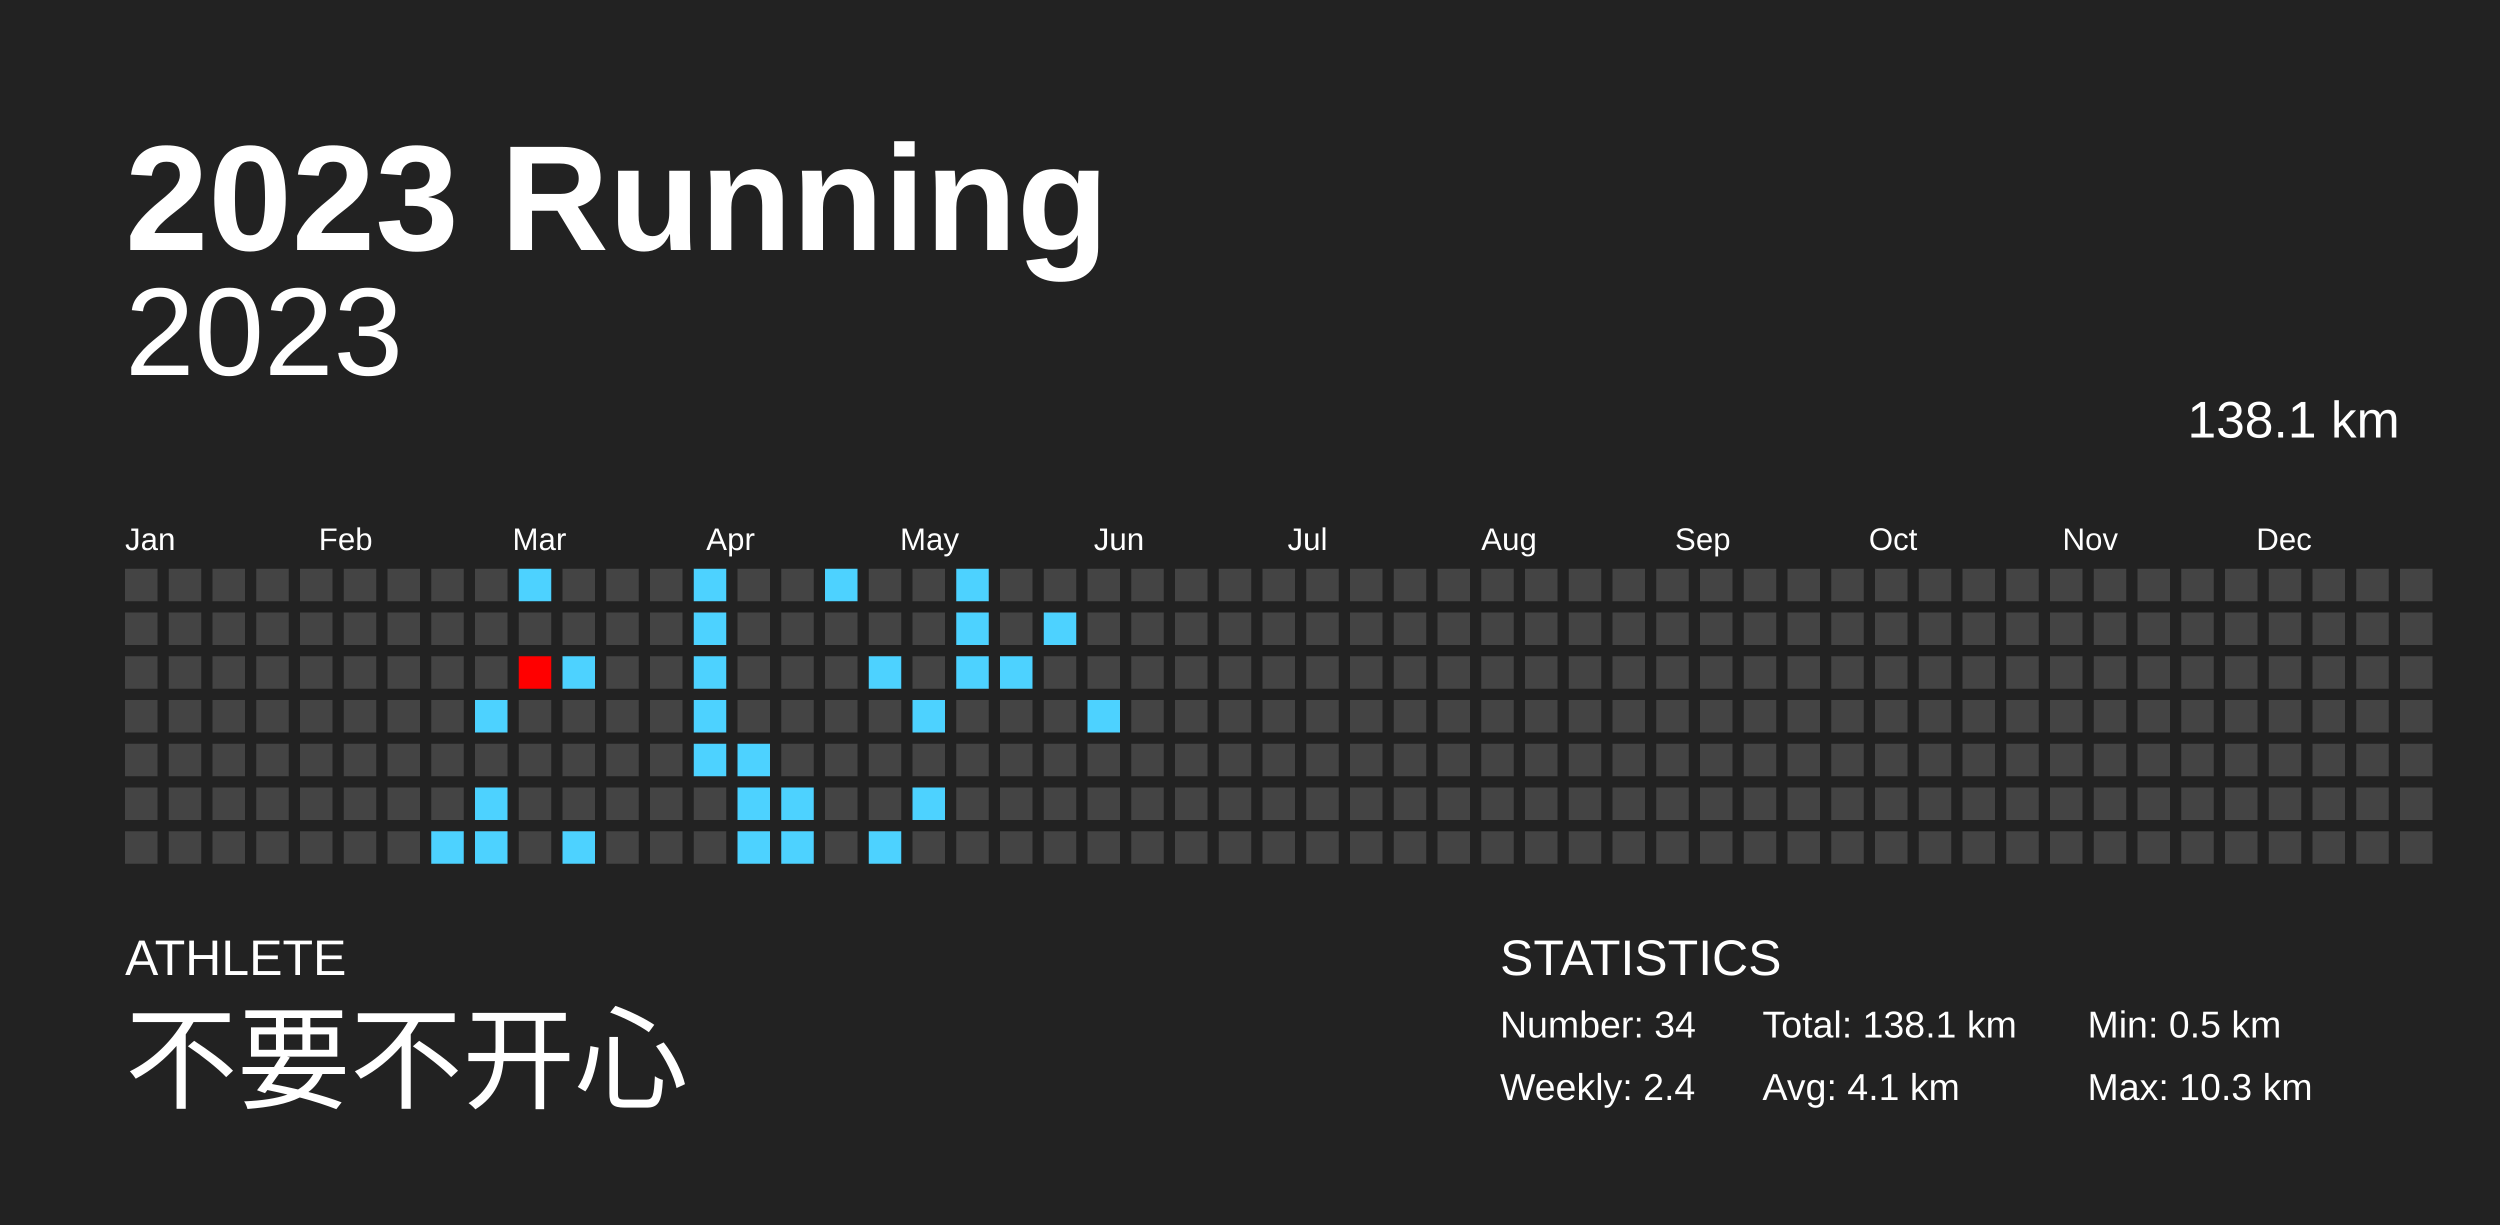
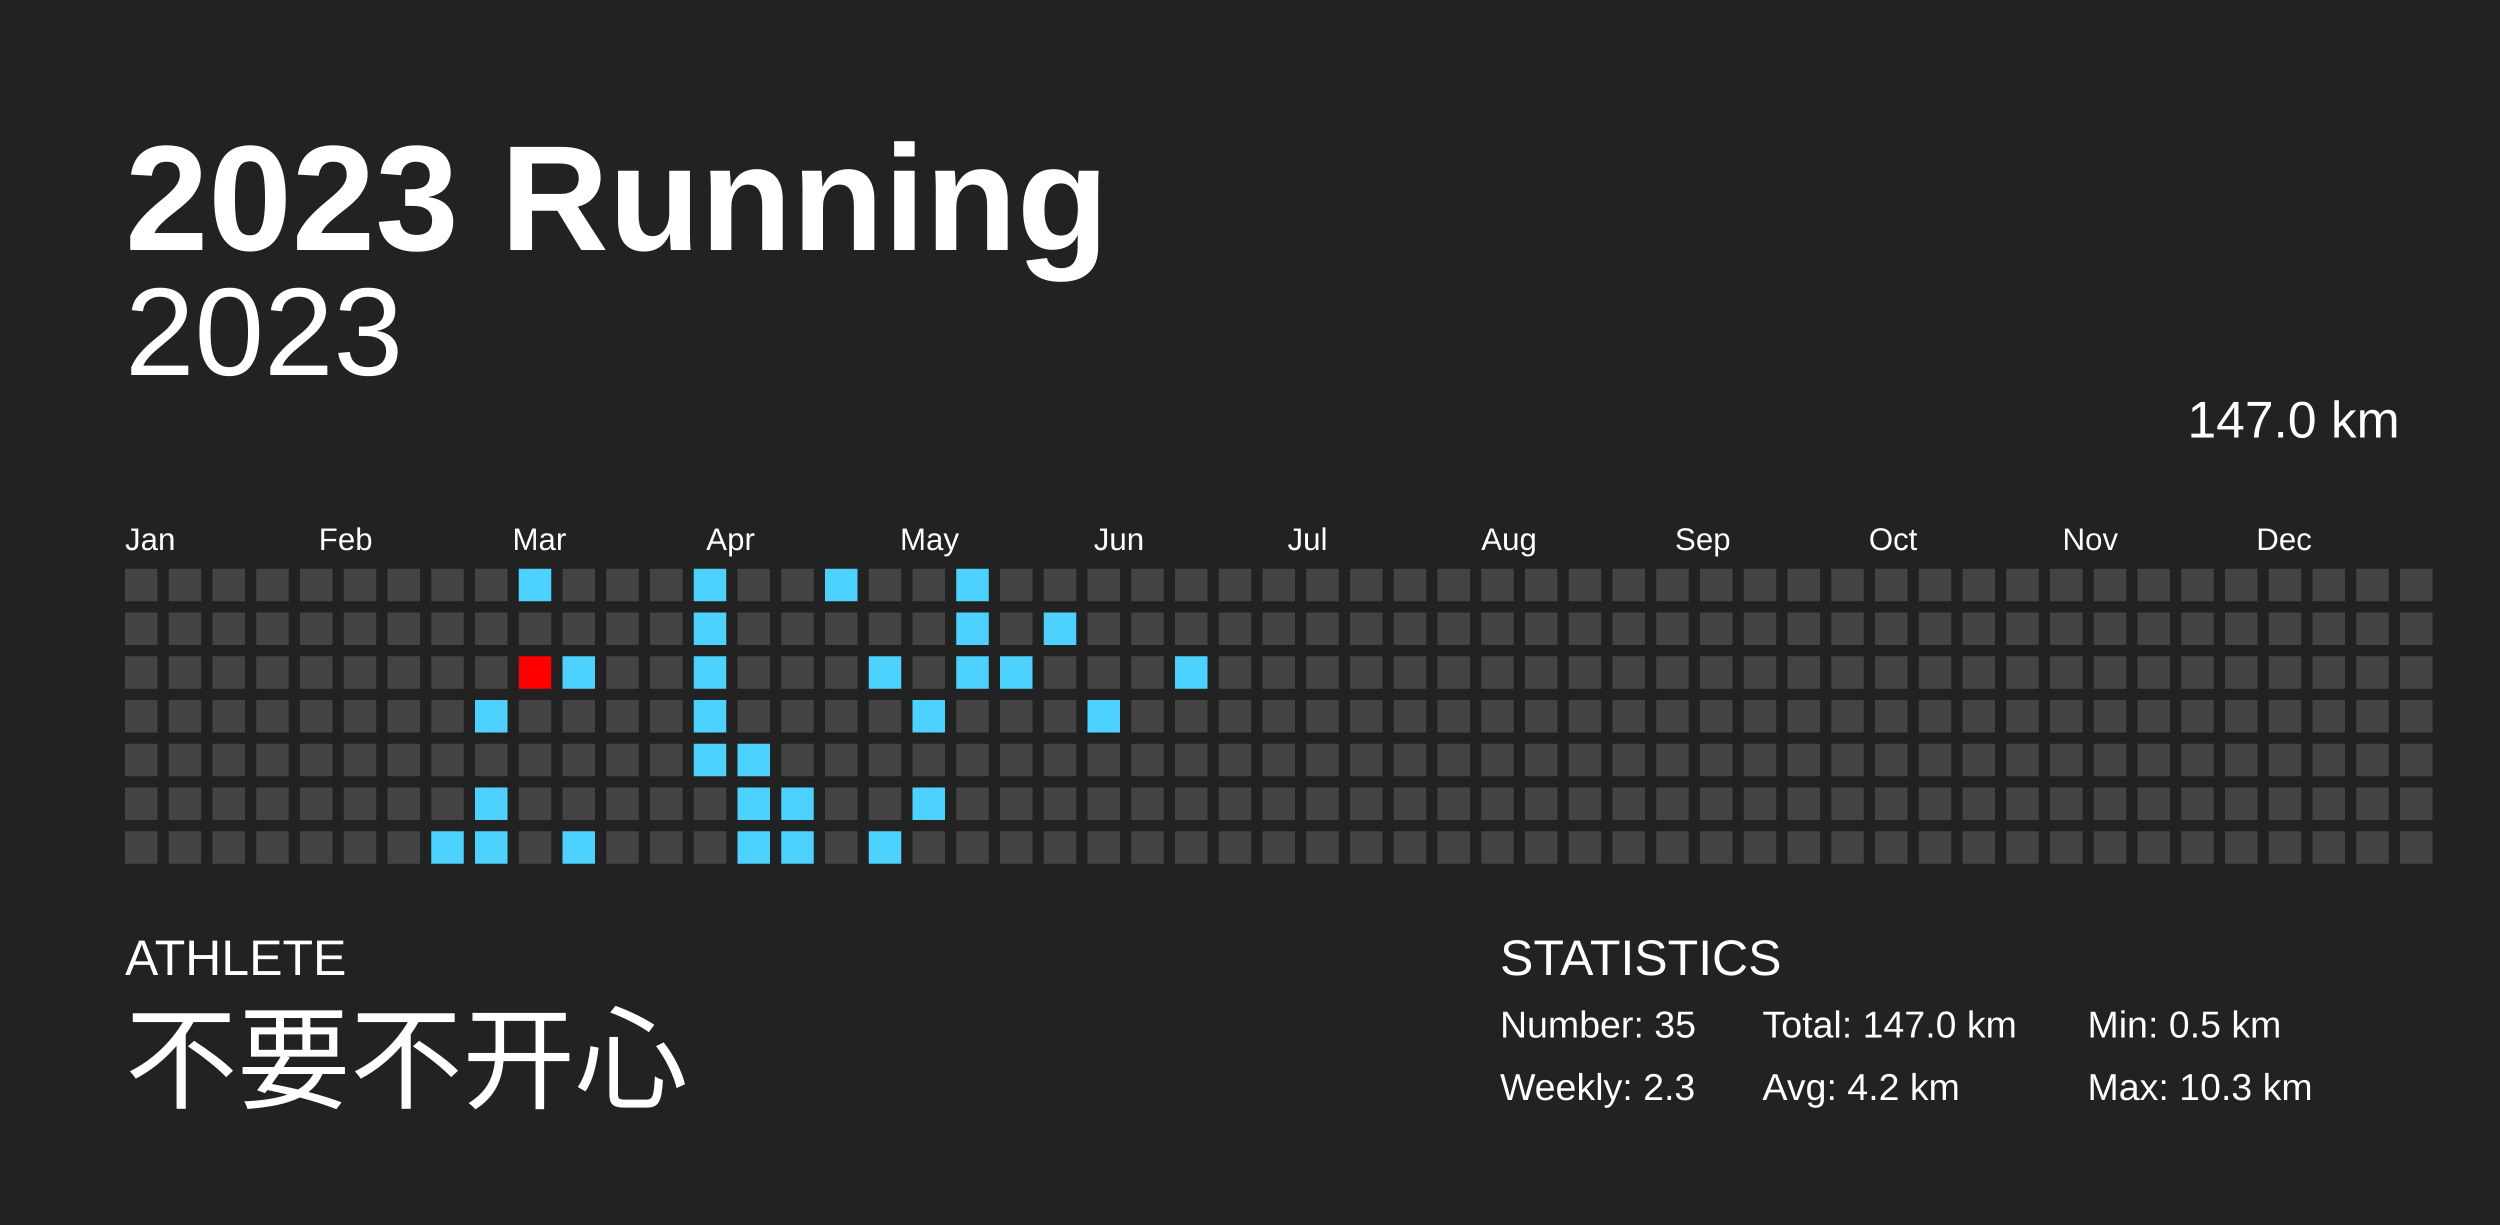
<svg xmlns="http://www.w3.org/2000/svg" baseProfile="full" height="98mm" version="1.1" viewBox="0,0,200,98" width="200mm">
  <defs />
  <rect fill="#222222" height="98" width="200" x="0" y="0" />
  <text fill="#FFFFFF" style="font-size:12px; font-family:Arial; font-weight:bold;" x="10" y="20">2023 Running</text>
  <text fill="#FFFFFF" style="font-size:4px; font-family:Arial" x="10" y="78">ATHLETE</text>
  <text fill="#FFFFFF" style="font-size:9px; font-family:Arial" x="10" y="88">不要不开心</text>
  <text fill="#FFFFFF" style="font-size:4px; font-family:Arial" x="120" y="78">STATISTICS</text>
-   <text fill="#FFFFFF" style="font-size:3px; font-family:Arial" x="120" y="83">Number: 34</text>
-   <text fill="#FFFFFF" style="font-size:3px; font-family:Arial" x="120" y="88">Weekly: 2.4</text>
-   <text fill="#FFFFFF" style="font-size:3px; font-family:Arial" x="141" y="83">Total: 138.1 km</text>
-   <text fill="#FFFFFF" style="font-size:3px; font-family:Arial" x="141" y="88">Avg: 4.1 km</text>
+   <text fill="#FFFFFF" style="font-size:3px; font-family:Arial" x="120" y="83">Number: 35</text>
+   <text fill="#FFFFFF" style="font-size:3px; font-family:Arial" x="120" y="88">Weekly: 2.3</text>
+   <text fill="#FFFFFF" style="font-size:3px; font-family:Arial" x="141" y="83">Total: 147.0 km</text>
+   <text fill="#FFFFFF" style="font-size:3px; font-family:Arial" x="141" y="88">Avg: 4.2 km</text>
  <text fill="#FFFFFF" style="font-size:3px; font-family:Arial" x="167" y="83">Min: 0.5 km</text>
  <text fill="#FFFFFF" style="font-size:3px; font-family:Arial" x="167" y="88">Max: 10.3 km</text>
  <text alignment-baseline="hanging" fill="#FFFFFF" style="font-size:10.0px; font-family:Arial;" x="10" y="30">2023</text>
-   <text alignment-baseline="hanging" fill="#FFFFFF" style="font-size:4.125px; font-family:Arial;" x="175" y="35">138.1 km</text>
+   <text alignment-baseline="hanging" fill="#FFFFFF" style="font-size:4.125px; font-family:Arial;" x="175" y="35">147.0 km</text>
  <text fill="#FFFFFF" style="font-size:2.5px; font-family:Arial" x="10.0" y="44">Jan</text>
  <text fill="#FFFFFF" style="font-size:2.5px; font-family:Arial" x="25.5" y="44">Feb</text>
  <text fill="#FFFFFF" style="font-size:2.5px; font-family:Arial" x="41.0" y="44">Mar</text>
  <text fill="#FFFFFF" style="font-size:2.5px; font-family:Arial" x="56.5" y="44">Apr</text>
  <text fill="#FFFFFF" style="font-size:2.5px; font-family:Arial" x="72.0" y="44">May</text>
  <text fill="#FFFFFF" style="font-size:2.5px; font-family:Arial" x="87.5" y="44">Jun</text>
  <text fill="#FFFFFF" style="font-size:2.5px; font-family:Arial" x="103.0" y="44">Jul</text>
  <text fill="#FFFFFF" style="font-size:2.5px; font-family:Arial" x="118.5" y="44">Aug</text>
  <text fill="#FFFFFF" style="font-size:2.5px; font-family:Arial" x="134.0" y="44">Sep</text>
  <text fill="#FFFFFF" style="font-size:2.5px; font-family:Arial" x="149.5" y="44">Oct</text>
  <text fill="#FFFFFF" style="font-size:2.5px; font-family:Arial" x="165.0" y="44">Nov</text>
  <text fill="#FFFFFF" style="font-size:2.5px; font-family:Arial" x="180.5" y="44">Dec</text>
  <rect fill="#444444" height="2.6" width="2.6" x="10.0" y="45.5" />
  <rect fill="#444444" height="2.6" width="2.6" x="10.0" y="49.0" />
  <rect fill="#444444" height="2.6" width="2.6" x="10.0" y="52.5" />
  <rect fill="#444444" height="2.6" width="2.6" x="10.0" y="56.0" />
  <rect fill="#444444" height="2.6" width="2.6" x="10.0" y="59.5" />
  <rect fill="#444444" height="2.6" width="2.6" x="10.0" y="63.0" />
  <rect fill="#444444" height="2.6" width="2.6" x="10.0" y="66.5" />
  <rect fill="#444444" height="2.6" width="2.6" x="13.5" y="45.5" />
  <rect fill="#444444" height="2.6" width="2.6" x="13.5" y="49.0" />
  <rect fill="#444444" height="2.6" width="2.6" x="13.5" y="52.5" />
  <rect fill="#444444" height="2.6" width="2.6" x="13.5" y="56.0" />
  <rect fill="#444444" height="2.6" width="2.6" x="13.5" y="59.5" />
  <rect fill="#444444" height="2.6" width="2.6" x="13.5" y="63.0" />
  <rect fill="#444444" height="2.6" width="2.6" x="13.5" y="66.5" />
  <rect fill="#444444" height="2.6" width="2.6" x="17.0" y="45.5" />
  <rect fill="#444444" height="2.6" width="2.6" x="17.0" y="49.0" />
  <rect fill="#444444" height="2.6" width="2.6" x="17.0" y="52.5" />
  <rect fill="#444444" height="2.6" width="2.6" x="17.0" y="56.0" />
  <rect fill="#444444" height="2.6" width="2.6" x="17.0" y="59.5" />
  <rect fill="#444444" height="2.6" width="2.6" x="17.0" y="63.0" />
  <rect fill="#444444" height="2.6" width="2.6" x="17.0" y="66.5" />
  <rect fill="#444444" height="2.6" width="2.6" x="20.5" y="45.5" />
  <rect fill="#444444" height="2.6" width="2.6" x="20.5" y="49.0" />
  <rect fill="#444444" height="2.6" width="2.6" x="20.5" y="52.5" />
  <rect fill="#444444" height="2.6" width="2.6" x="20.5" y="56.0" />
  <rect fill="#444444" height="2.6" width="2.6" x="20.5" y="59.5" />
  <rect fill="#444444" height="2.6" width="2.6" x="20.5" y="63.0" />
  <rect fill="#444444" height="2.6" width="2.6" x="20.5" y="66.5" />
  <rect fill="#444444" height="2.6" width="2.6" x="24.0" y="45.5" />
  <rect fill="#444444" height="2.6" width="2.6" x="24.0" y="49.0" />
  <rect fill="#444444" height="2.6" width="2.6" x="24.0" y="52.5" />
  <rect fill="#444444" height="2.6" width="2.6" x="24.0" y="56.0" />
  <rect fill="#444444" height="2.6" width="2.6" x="24.0" y="59.5" />
  <rect fill="#444444" height="2.6" width="2.6" x="24.0" y="63.0" />
  <rect fill="#444444" height="2.6" width="2.6" x="24.0" y="66.5" />
  <rect fill="#444444" height="2.6" width="2.6" x="27.5" y="45.5" />
  <rect fill="#444444" height="2.6" width="2.6" x="27.5" y="49.0" />
  <rect fill="#444444" height="2.6" width="2.6" x="27.5" y="52.5" />
  <rect fill="#444444" height="2.6" width="2.6" x="27.5" y="56.0" />
  <rect fill="#444444" height="2.6" width="2.6" x="27.5" y="59.5" />
  <rect fill="#444444" height="2.6" width="2.6" x="27.5" y="63.0" />
  <rect fill="#444444" height="2.6" width="2.6" x="27.5" y="66.5" />
  <rect fill="#444444" height="2.6" width="2.6" x="31.0" y="45.5" />
  <rect fill="#444444" height="2.6" width="2.6" x="31.0" y="49.0" />
  <rect fill="#444444" height="2.6" width="2.6" x="31.0" y="52.5" />
  <rect fill="#444444" height="2.6" width="2.6" x="31.0" y="56.0" />
  <rect fill="#444444" height="2.6" width="2.6" x="31.0" y="59.5" />
  <rect fill="#444444" height="2.6" width="2.6" x="31.0" y="63.0" />
  <rect fill="#444444" height="2.6" width="2.6" x="31.0" y="66.5" />
  <rect fill="#444444" height="2.6" width="2.6" x="34.5" y="45.5" />
  <rect fill="#444444" height="2.6" width="2.6" x="34.5" y="49.0" />
  <rect fill="#444444" height="2.6" width="2.6" x="34.5" y="52.5" />
  <rect fill="#444444" height="2.6" width="2.6" x="34.5" y="56.0" />
  <rect fill="#444444" height="2.6" width="2.6" x="34.5" y="59.5" />
  <rect fill="#444444" height="2.6" width="2.6" x="34.5" y="63.0" />
  <rect fill="#4dd2ff" height="2.6" width="2.6" x="34.5" y="66.5" />
  <rect fill="#444444" height="2.6" width="2.6" x="38.0" y="45.5" />
  <rect fill="#444444" height="2.6" width="2.6" x="38.0" y="49.0" />
  <rect fill="#444444" height="2.6" width="2.6" x="38.0" y="52.5" />
  <rect fill="#4dd2ff" height="2.6" width="2.6" x="38.0" y="56.0" />
  <rect fill="#444444" height="2.6" width="2.6" x="38.0" y="59.5" />
  <rect fill="#4dd2ff" height="2.6" width="2.6" x="38.0" y="63.0" />
  <rect fill="#4dd2ff" height="2.6" width="2.6" x="38.0" y="66.5" />
  <rect fill="#4dd2ff" height="2.6" width="2.6" x="41.5" y="45.5" />
  <rect fill="#444444" height="2.6" width="2.6" x="41.5" y="49.0" />
  <rect fill="#ff0000" height="2.6" width="2.6" x="41.5" y="52.5" />
  <rect fill="#444444" height="2.6" width="2.6" x="41.5" y="56.0" />
  <rect fill="#444444" height="2.6" width="2.6" x="41.5" y="59.5" />
  <rect fill="#444444" height="2.6" width="2.6" x="41.5" y="63.0" />
  <rect fill="#444444" height="2.6" width="2.6" x="41.5" y="66.5" />
  <rect fill="#444444" height="2.6" width="2.6" x="45.0" y="45.5" />
  <rect fill="#444444" height="2.6" width="2.6" x="45.0" y="49.0" />
  <rect fill="#4dd2ff" height="2.6" width="2.6" x="45.0" y="52.5" />
  <rect fill="#444444" height="2.6" width="2.6" x="45.0" y="56.0" />
  <rect fill="#444444" height="2.6" width="2.6" x="45.0" y="59.5" />
  <rect fill="#444444" height="2.6" width="2.6" x="45.0" y="63.0" />
  <rect fill="#4dd2ff" height="2.6" width="2.6" x="45.0" y="66.5" />
  <rect fill="#444444" height="2.6" width="2.6" x="48.5" y="45.5" />
  <rect fill="#444444" height="2.6" width="2.6" x="48.5" y="49.0" />
  <rect fill="#444444" height="2.6" width="2.6" x="48.5" y="52.5" />
  <rect fill="#444444" height="2.6" width="2.6" x="48.5" y="56.0" />
  <rect fill="#444444" height="2.6" width="2.6" x="48.5" y="59.5" />
  <rect fill="#444444" height="2.6" width="2.6" x="48.5" y="63.0" />
  <rect fill="#444444" height="2.6" width="2.6" x="48.5" y="66.5" />
  <rect fill="#444444" height="2.6" width="2.6" x="52.0" y="45.5" />
  <rect fill="#444444" height="2.6" width="2.6" x="52.0" y="49.0" />
  <rect fill="#444444" height="2.6" width="2.6" x="52.0" y="52.5" />
  <rect fill="#444444" height="2.6" width="2.6" x="52.0" y="56.0" />
  <rect fill="#444444" height="2.6" width="2.6" x="52.0" y="59.5" />
  <rect fill="#444444" height="2.6" width="2.6" x="52.0" y="63.0" />
  <rect fill="#444444" height="2.6" width="2.6" x="52.0" y="66.5" />
  <rect fill="#4dd2ff" height="2.6" width="2.6" x="55.5" y="45.5" />
  <rect fill="#4dd2ff" height="2.6" width="2.6" x="55.5" y="49.0" />
  <rect fill="#4dd2ff" height="2.6" width="2.6" x="55.5" y="52.5" />
  <rect fill="#4dd2ff" height="2.6" width="2.6" x="55.5" y="56.0" />
  <rect fill="#4dd2ff" height="2.6" width="2.6" x="55.5" y="59.5" />
  <rect fill="#444444" height="2.6" width="2.6" x="55.5" y="63.0" />
  <rect fill="#444444" height="2.6" width="2.6" x="55.5" y="66.5" />
  <rect fill="#444444" height="2.6" width="2.6" x="59.0" y="45.5" />
  <rect fill="#444444" height="2.6" width="2.6" x="59.0" y="49.0" />
  <rect fill="#444444" height="2.6" width="2.6" x="59.0" y="52.5" />
  <rect fill="#444444" height="2.6" width="2.6" x="59.0" y="56.0" />
  <rect fill="#4dd2ff" height="2.6" width="2.6" x="59.0" y="59.5" />
  <rect fill="#4dd2ff" height="2.6" width="2.6" x="59.0" y="63.0" />
  <rect fill="#4dd2ff" height="2.6" width="2.6" x="59.0" y="66.5" />
  <rect fill="#444444" height="2.6" width="2.6" x="62.5" y="45.5" />
  <rect fill="#444444" height="2.6" width="2.6" x="62.5" y="49.0" />
  <rect fill="#444444" height="2.6" width="2.6" x="62.5" y="52.5" />
  <rect fill="#444444" height="2.6" width="2.6" x="62.5" y="56.0" />
  <rect fill="#444444" height="2.6" width="2.6" x="62.5" y="59.5" />
  <rect fill="#4dd2ff" height="2.6" width="2.6" x="62.5" y="63.0" />
  <rect fill="#4dd2ff" height="2.6" width="2.6" x="62.5" y="66.5" />
  <rect fill="#4dd2ff" height="2.6" width="2.6" x="66.0" y="45.5" />
  <rect fill="#444444" height="2.6" width="2.6" x="66.0" y="49.0" />
  <rect fill="#444444" height="2.6" width="2.6" x="66.0" y="52.5" />
  <rect fill="#444444" height="2.6" width="2.6" x="66.0" y="56.0" />
  <rect fill="#444444" height="2.6" width="2.6" x="66.0" y="59.5" />
  <rect fill="#444444" height="2.6" width="2.6" x="66.0" y="63.0" />
  <rect fill="#444444" height="2.6" width="2.6" x="66.0" y="66.5" />
  <rect fill="#444444" height="2.6" width="2.6" x="69.5" y="45.5" />
  <rect fill="#444444" height="2.6" width="2.6" x="69.5" y="49.0" />
  <rect fill="#4dd2ff" height="2.6" width="2.6" x="69.5" y="52.5" />
  <rect fill="#444444" height="2.6" width="2.6" x="69.5" y="56.0" />
  <rect fill="#444444" height="2.6" width="2.6" x="69.5" y="59.5" />
  <rect fill="#444444" height="2.6" width="2.6" x="69.5" y="63.0" />
  <rect fill="#4dd2ff" height="2.6" width="2.6" x="69.5" y="66.5" />
  <rect fill="#444444" height="2.6" width="2.6" x="73.0" y="45.5" />
  <rect fill="#444444" height="2.6" width="2.6" x="73.0" y="49.0" />
  <rect fill="#444444" height="2.6" width="2.6" x="73.0" y="52.5" />
  <rect fill="#4dd2ff" height="2.6" width="2.6" x="73.0" y="56.0" />
  <rect fill="#444444" height="2.6" width="2.6" x="73.0" y="59.5" />
  <rect fill="#4dd2ff" height="2.6" width="2.6" x="73.0" y="63.0" />
  <rect fill="#444444" height="2.6" width="2.6" x="73.0" y="66.5" />
  <rect fill="#4dd2ff" height="2.6" width="2.6" x="76.5" y="45.5" />
  <rect fill="#4dd2ff" height="2.6" width="2.6" x="76.5" y="49.0" />
  <rect fill="#4dd2ff" height="2.6" width="2.6" x="76.5" y="52.5" />
  <rect fill="#444444" height="2.6" width="2.6" x="76.5" y="56.0" />
  <rect fill="#444444" height="2.6" width="2.6" x="76.5" y="59.5" />
  <rect fill="#444444" height="2.6" width="2.6" x="76.5" y="63.0" />
  <rect fill="#444444" height="2.6" width="2.6" x="76.5" y="66.5" />
  <rect fill="#444444" height="2.6" width="2.6" x="80.0" y="45.5" />
  <rect fill="#444444" height="2.6" width="2.6" x="80.0" y="49.0" />
  <rect fill="#4dd2ff" height="2.6" width="2.6" x="80.0" y="52.5" />
  <rect fill="#444444" height="2.6" width="2.6" x="80.0" y="56.0" />
  <rect fill="#444444" height="2.6" width="2.6" x="80.0" y="59.5" />
  <rect fill="#444444" height="2.6" width="2.6" x="80.0" y="63.0" />
  <rect fill="#444444" height="2.6" width="2.6" x="80.0" y="66.5" />
  <rect fill="#444444" height="2.6" width="2.6" x="83.5" y="45.5" />
  <rect fill="#4dd2ff" height="2.6" width="2.6" x="83.5" y="49.0" />
  <rect fill="#444444" height="2.6" width="2.6" x="83.5" y="52.5" />
  <rect fill="#444444" height="2.6" width="2.6" x="83.5" y="56.0" />
  <rect fill="#444444" height="2.6" width="2.6" x="83.5" y="59.5" />
  <rect fill="#444444" height="2.6" width="2.6" x="83.5" y="63.0" />
  <rect fill="#444444" height="2.6" width="2.6" x="83.5" y="66.5" />
  <rect fill="#444444" height="2.6" width="2.6" x="87.0" y="45.5" />
  <rect fill="#444444" height="2.6" width="2.6" x="87.0" y="49.0" />
  <rect fill="#444444" height="2.6" width="2.6" x="87.0" y="52.5" />
  <rect fill="#4dd2ff" height="2.6" width="2.6" x="87.0" y="56.0" />
  <rect fill="#444444" height="2.6" width="2.6" x="87.0" y="59.5" />
  <rect fill="#444444" height="2.6" width="2.6" x="87.0" y="63.0" />
  <rect fill="#444444" height="2.6" width="2.6" x="87.0" y="66.5" />
  <rect fill="#444444" height="2.6" width="2.6" x="90.5" y="45.5" />
  <rect fill="#444444" height="2.6" width="2.6" x="90.5" y="49.0" />
  <rect fill="#444444" height="2.6" width="2.6" x="90.5" y="52.5" />
  <rect fill="#444444" height="2.6" width="2.6" x="90.5" y="56.0" />
  <rect fill="#444444" height="2.6" width="2.6" x="90.5" y="59.5" />
  <rect fill="#444444" height="2.6" width="2.6" x="90.5" y="63.0" />
  <rect fill="#444444" height="2.6" width="2.6" x="90.5" y="66.5" />
  <rect fill="#444444" height="2.6" width="2.6" x="94.0" y="45.5" />
  <rect fill="#444444" height="2.6" width="2.6" x="94.0" y="49.0" />
-   <rect fill="#444444" height="2.6" width="2.6" x="94.0" y="52.5" />
+   <rect fill="#4dd2ff" height="2.6" width="2.6" x="94.0" y="52.5" />
  <rect fill="#444444" height="2.6" width="2.6" x="94.0" y="56.0" />
  <rect fill="#444444" height="2.6" width="2.6" x="94.0" y="59.5" />
  <rect fill="#444444" height="2.6" width="2.6" x="94.0" y="63.0" />
  <rect fill="#444444" height="2.6" width="2.6" x="94.0" y="66.5" />
  <rect fill="#444444" height="2.6" width="2.6" x="97.5" y="45.5" />
  <rect fill="#444444" height="2.6" width="2.6" x="97.5" y="49.0" />
  <rect fill="#444444" height="2.6" width="2.6" x="97.5" y="52.5" />
  <rect fill="#444444" height="2.6" width="2.6" x="97.5" y="56.0" />
  <rect fill="#444444" height="2.6" width="2.6" x="97.5" y="59.5" />
  <rect fill="#444444" height="2.6" width="2.6" x="97.5" y="63.0" />
  <rect fill="#444444" height="2.6" width="2.6" x="97.5" y="66.5" />
  <rect fill="#444444" height="2.6" width="2.6" x="101.0" y="45.5" />
  <rect fill="#444444" height="2.6" width="2.6" x="101.0" y="49.0" />
  <rect fill="#444444" height="2.6" width="2.6" x="101.0" y="52.5" />
  <rect fill="#444444" height="2.6" width="2.6" x="101.0" y="56.0" />
  <rect fill="#444444" height="2.6" width="2.6" x="101.0" y="59.5" />
  <rect fill="#444444" height="2.6" width="2.6" x="101.0" y="63.0" />
  <rect fill="#444444" height="2.6" width="2.6" x="101.0" y="66.5" />
  <rect fill="#444444" height="2.6" width="2.6" x="104.5" y="45.5" />
  <rect fill="#444444" height="2.6" width="2.6" x="104.5" y="49.0" />
  <rect fill="#444444" height="2.6" width="2.6" x="104.5" y="52.5" />
  <rect fill="#444444" height="2.6" width="2.6" x="104.5" y="56.0" />
  <rect fill="#444444" height="2.6" width="2.6" x="104.5" y="59.5" />
  <rect fill="#444444" height="2.6" width="2.6" x="104.5" y="63.0" />
  <rect fill="#444444" height="2.6" width="2.6" x="104.5" y="66.5" />
  <rect fill="#444444" height="2.6" width="2.6" x="108.0" y="45.5" />
  <rect fill="#444444" height="2.6" width="2.6" x="108.0" y="49.0" />
  <rect fill="#444444" height="2.6" width="2.6" x="108.0" y="52.5" />
  <rect fill="#444444" height="2.6" width="2.6" x="108.0" y="56.0" />
  <rect fill="#444444" height="2.6" width="2.6" x="108.0" y="59.5" />
  <rect fill="#444444" height="2.6" width="2.6" x="108.0" y="63.0" />
  <rect fill="#444444" height="2.6" width="2.6" x="108.0" y="66.5" />
  <rect fill="#444444" height="2.6" width="2.6" x="111.5" y="45.5" />
  <rect fill="#444444" height="2.6" width="2.6" x="111.5" y="49.0" />
  <rect fill="#444444" height="2.6" width="2.6" x="111.5" y="52.5" />
  <rect fill="#444444" height="2.6" width="2.6" x="111.5" y="56.0" />
  <rect fill="#444444" height="2.6" width="2.6" x="111.5" y="59.5" />
  <rect fill="#444444" height="2.6" width="2.6" x="111.5" y="63.0" />
  <rect fill="#444444" height="2.6" width="2.6" x="111.5" y="66.5" />
  <rect fill="#444444" height="2.6" width="2.6" x="115.0" y="45.5" />
  <rect fill="#444444" height="2.6" width="2.6" x="115.0" y="49.0" />
  <rect fill="#444444" height="2.6" width="2.6" x="115.0" y="52.5" />
  <rect fill="#444444" height="2.6" width="2.6" x="115.0" y="56.0" />
  <rect fill="#444444" height="2.6" width="2.6" x="115.0" y="59.5" />
  <rect fill="#444444" height="2.6" width="2.6" x="115.0" y="63.0" />
  <rect fill="#444444" height="2.6" width="2.6" x="115.0" y="66.5" />
  <rect fill="#444444" height="2.6" width="2.6" x="118.5" y="45.5" />
  <rect fill="#444444" height="2.6" width="2.6" x="118.5" y="49.0" />
  <rect fill="#444444" height="2.6" width="2.6" x="118.5" y="52.5" />
  <rect fill="#444444" height="2.6" width="2.6" x="118.5" y="56.0" />
  <rect fill="#444444" height="2.6" width="2.6" x="118.5" y="59.5" />
  <rect fill="#444444" height="2.6" width="2.6" x="118.5" y="63.0" />
  <rect fill="#444444" height="2.6" width="2.6" x="118.5" y="66.5" />
  <rect fill="#444444" height="2.6" width="2.6" x="122.0" y="45.5" />
  <rect fill="#444444" height="2.6" width="2.6" x="122.0" y="49.0" />
  <rect fill="#444444" height="2.6" width="2.6" x="122.0" y="52.5" />
  <rect fill="#444444" height="2.6" width="2.6" x="122.0" y="56.0" />
  <rect fill="#444444" height="2.6" width="2.6" x="122.0" y="59.5" />
  <rect fill="#444444" height="2.6" width="2.6" x="122.0" y="63.0" />
  <rect fill="#444444" height="2.6" width="2.6" x="122.0" y="66.5" />
  <rect fill="#444444" height="2.6" width="2.6" x="125.5" y="45.5" />
  <rect fill="#444444" height="2.6" width="2.6" x="125.5" y="49.0" />
  <rect fill="#444444" height="2.6" width="2.6" x="125.5" y="52.5" />
  <rect fill="#444444" height="2.6" width="2.6" x="125.5" y="56.0" />
  <rect fill="#444444" height="2.6" width="2.6" x="125.5" y="59.5" />
  <rect fill="#444444" height="2.6" width="2.6" x="125.5" y="63.0" />
  <rect fill="#444444" height="2.6" width="2.6" x="125.5" y="66.5" />
  <rect fill="#444444" height="2.6" width="2.6" x="129.0" y="45.5" />
  <rect fill="#444444" height="2.6" width="2.6" x="129.0" y="49.0" />
  <rect fill="#444444" height="2.6" width="2.6" x="129.0" y="52.5" />
  <rect fill="#444444" height="2.6" width="2.6" x="129.0" y="56.0" />
  <rect fill="#444444" height="2.6" width="2.6" x="129.0" y="59.5" />
  <rect fill="#444444" height="2.6" width="2.6" x="129.0" y="63.0" />
  <rect fill="#444444" height="2.6" width="2.6" x="129.0" y="66.5" />
  <rect fill="#444444" height="2.6" width="2.6" x="132.5" y="45.5" />
  <rect fill="#444444" height="2.6" width="2.6" x="132.5" y="49.0" />
  <rect fill="#444444" height="2.6" width="2.6" x="132.5" y="52.5" />
  <rect fill="#444444" height="2.6" width="2.6" x="132.5" y="56.0" />
  <rect fill="#444444" height="2.6" width="2.6" x="132.5" y="59.5" />
  <rect fill="#444444" height="2.6" width="2.6" x="132.5" y="63.0" />
  <rect fill="#444444" height="2.6" width="2.6" x="132.5" y="66.5" />
  <rect fill="#444444" height="2.6" width="2.6" x="136.0" y="45.5" />
  <rect fill="#444444" height="2.6" width="2.6" x="136.0" y="49.0" />
  <rect fill="#444444" height="2.6" width="2.6" x="136.0" y="52.5" />
  <rect fill="#444444" height="2.6" width="2.6" x="136.0" y="56.0" />
  <rect fill="#444444" height="2.6" width="2.6" x="136.0" y="59.5" />
  <rect fill="#444444" height="2.6" width="2.6" x="136.0" y="63.0" />
  <rect fill="#444444" height="2.6" width="2.6" x="136.0" y="66.5" />
  <rect fill="#444444" height="2.6" width="2.6" x="139.5" y="45.5" />
  <rect fill="#444444" height="2.6" width="2.6" x="139.5" y="49.0" />
  <rect fill="#444444" height="2.6" width="2.6" x="139.5" y="52.5" />
  <rect fill="#444444" height="2.6" width="2.6" x="139.5" y="56.0" />
  <rect fill="#444444" height="2.6" width="2.6" x="139.5" y="59.5" />
  <rect fill="#444444" height="2.6" width="2.6" x="139.5" y="63.0" />
  <rect fill="#444444" height="2.6" width="2.6" x="139.5" y="66.5" />
  <rect fill="#444444" height="2.6" width="2.6" x="143.0" y="45.5" />
  <rect fill="#444444" height="2.6" width="2.6" x="143.0" y="49.0" />
  <rect fill="#444444" height="2.6" width="2.6" x="143.0" y="52.5" />
  <rect fill="#444444" height="2.6" width="2.6" x="143.0" y="56.0" />
  <rect fill="#444444" height="2.6" width="2.6" x="143.0" y="59.5" />
  <rect fill="#444444" height="2.6" width="2.6" x="143.0" y="63.0" />
  <rect fill="#444444" height="2.6" width="2.6" x="143.0" y="66.5" />
  <rect fill="#444444" height="2.6" width="2.6" x="146.5" y="45.5" />
  <rect fill="#444444" height="2.6" width="2.6" x="146.5" y="49.0" />
  <rect fill="#444444" height="2.6" width="2.6" x="146.5" y="52.5" />
  <rect fill="#444444" height="2.6" width="2.6" x="146.5" y="56.0" />
  <rect fill="#444444" height="2.6" width="2.6" x="146.5" y="59.5" />
  <rect fill="#444444" height="2.6" width="2.6" x="146.5" y="63.0" />
  <rect fill="#444444" height="2.6" width="2.6" x="146.5" y="66.5" />
  <rect fill="#444444" height="2.6" width="2.6" x="150.0" y="45.5" />
  <rect fill="#444444" height="2.6" width="2.6" x="150.0" y="49.0" />
  <rect fill="#444444" height="2.6" width="2.6" x="150.0" y="52.5" />
  <rect fill="#444444" height="2.6" width="2.6" x="150.0" y="56.0" />
  <rect fill="#444444" height="2.6" width="2.6" x="150.0" y="59.5" />
  <rect fill="#444444" height="2.6" width="2.6" x="150.0" y="63.0" />
  <rect fill="#444444" height="2.6" width="2.6" x="150.0" y="66.5" />
  <rect fill="#444444" height="2.6" width="2.6" x="153.5" y="45.5" />
  <rect fill="#444444" height="2.6" width="2.6" x="153.5" y="49.0" />
  <rect fill="#444444" height="2.6" width="2.6" x="153.5" y="52.5" />
  <rect fill="#444444" height="2.6" width="2.6" x="153.5" y="56.0" />
  <rect fill="#444444" height="2.6" width="2.6" x="153.5" y="59.5" />
  <rect fill="#444444" height="2.6" width="2.6" x="153.5" y="63.0" />
  <rect fill="#444444" height="2.6" width="2.6" x="153.5" y="66.5" />
  <rect fill="#444444" height="2.6" width="2.6" x="157.0" y="45.5" />
  <rect fill="#444444" height="2.6" width="2.6" x="157.0" y="49.0" />
  <rect fill="#444444" height="2.6" width="2.6" x="157.0" y="52.5" />
  <rect fill="#444444" height="2.6" width="2.6" x="157.0" y="56.0" />
  <rect fill="#444444" height="2.6" width="2.6" x="157.0" y="59.5" />
  <rect fill="#444444" height="2.6" width="2.6" x="157.0" y="63.0" />
  <rect fill="#444444" height="2.6" width="2.6" x="157.0" y="66.5" />
  <rect fill="#444444" height="2.6" width="2.6" x="160.5" y="45.5" />
  <rect fill="#444444" height="2.6" width="2.6" x="160.5" y="49.0" />
  <rect fill="#444444" height="2.6" width="2.6" x="160.5" y="52.5" />
  <rect fill="#444444" height="2.6" width="2.6" x="160.5" y="56.0" />
  <rect fill="#444444" height="2.6" width="2.6" x="160.5" y="59.5" />
  <rect fill="#444444" height="2.6" width="2.6" x="160.5" y="63.0" />
  <rect fill="#444444" height="2.6" width="2.6" x="160.5" y="66.5" />
  <rect fill="#444444" height="2.6" width="2.6" x="164.0" y="45.5" />
  <rect fill="#444444" height="2.6" width="2.6" x="164.0" y="49.0" />
  <rect fill="#444444" height="2.6" width="2.6" x="164.0" y="52.5" />
  <rect fill="#444444" height="2.6" width="2.6" x="164.0" y="56.0" />
  <rect fill="#444444" height="2.6" width="2.6" x="164.0" y="59.5" />
  <rect fill="#444444" height="2.6" width="2.6" x="164.0" y="63.0" />
  <rect fill="#444444" height="2.6" width="2.6" x="164.0" y="66.5" />
  <rect fill="#444444" height="2.6" width="2.6" x="167.5" y="45.5" />
  <rect fill="#444444" height="2.6" width="2.6" x="167.5" y="49.0" />
  <rect fill="#444444" height="2.6" width="2.6" x="167.5" y="52.5" />
  <rect fill="#444444" height="2.6" width="2.6" x="167.5" y="56.0" />
  <rect fill="#444444" height="2.6" width="2.6" x="167.5" y="59.5" />
  <rect fill="#444444" height="2.6" width="2.6" x="167.5" y="63.0" />
  <rect fill="#444444" height="2.6" width="2.6" x="167.5" y="66.5" />
  <rect fill="#444444" height="2.6" width="2.6" x="171.0" y="45.5" />
  <rect fill="#444444" height="2.6" width="2.6" x="171.0" y="49.0" />
  <rect fill="#444444" height="2.6" width="2.6" x="171.0" y="52.5" />
  <rect fill="#444444" height="2.6" width="2.6" x="171.0" y="56.0" />
  <rect fill="#444444" height="2.6" width="2.6" x="171.0" y="59.5" />
  <rect fill="#444444" height="2.6" width="2.6" x="171.0" y="63.0" />
  <rect fill="#444444" height="2.6" width="2.6" x="171.0" y="66.5" />
  <rect fill="#444444" height="2.6" width="2.6" x="174.5" y="45.5" />
  <rect fill="#444444" height="2.6" width="2.6" x="174.5" y="49.0" />
  <rect fill="#444444" height="2.6" width="2.6" x="174.5" y="52.5" />
  <rect fill="#444444" height="2.6" width="2.6" x="174.5" y="56.0" />
  <rect fill="#444444" height="2.6" width="2.6" x="174.5" y="59.5" />
  <rect fill="#444444" height="2.6" width="2.6" x="174.5" y="63.0" />
  <rect fill="#444444" height="2.6" width="2.6" x="174.5" y="66.5" />
  <rect fill="#444444" height="2.6" width="2.6" x="178.0" y="45.5" />
  <rect fill="#444444" height="2.6" width="2.6" x="178.0" y="49.0" />
  <rect fill="#444444" height="2.6" width="2.6" x="178.0" y="52.5" />
  <rect fill="#444444" height="2.6" width="2.6" x="178.0" y="56.0" />
  <rect fill="#444444" height="2.6" width="2.6" x="178.0" y="59.5" />
  <rect fill="#444444" height="2.6" width="2.6" x="178.0" y="63.0" />
  <rect fill="#444444" height="2.6" width="2.6" x="178.0" y="66.5" />
  <rect fill="#444444" height="2.6" width="2.6" x="181.5" y="45.5" />
  <rect fill="#444444" height="2.6" width="2.6" x="181.5" y="49.0" />
  <rect fill="#444444" height="2.6" width="2.6" x="181.5" y="52.5" />
  <rect fill="#444444" height="2.6" width="2.6" x="181.5" y="56.0" />
  <rect fill="#444444" height="2.6" width="2.6" x="181.5" y="59.5" />
  <rect fill="#444444" height="2.6" width="2.6" x="181.5" y="63.0" />
  <rect fill="#444444" height="2.6" width="2.6" x="181.5" y="66.5" />
  <rect fill="#444444" height="2.6" width="2.6" x="185.0" y="45.5" />
  <rect fill="#444444" height="2.6" width="2.6" x="185.0" y="49.0" />
  <rect fill="#444444" height="2.6" width="2.6" x="185.0" y="52.5" />
  <rect fill="#444444" height="2.6" width="2.6" x="185.0" y="56.0" />
  <rect fill="#444444" height="2.6" width="2.6" x="185.0" y="59.5" />
  <rect fill="#444444" height="2.6" width="2.6" x="185.0" y="63.0" />
  <rect fill="#444444" height="2.6" width="2.6" x="185.0" y="66.5" />
  <rect fill="#444444" height="2.6" width="2.6" x="188.5" y="45.5" />
  <rect fill="#444444" height="2.6" width="2.6" x="188.5" y="49.0" />
  <rect fill="#444444" height="2.6" width="2.6" x="188.5" y="52.5" />
  <rect fill="#444444" height="2.6" width="2.6" x="188.5" y="56.0" />
  <rect fill="#444444" height="2.6" width="2.6" x="188.5" y="59.5" />
  <rect fill="#444444" height="2.6" width="2.6" x="188.5" y="63.0" />
  <rect fill="#444444" height="2.6" width="2.6" x="188.5" y="66.5" />
  <rect fill="#444444" height="2.6" width="2.6" x="192.0" y="45.5" />
  <rect fill="#444444" height="2.6" width="2.6" x="192.0" y="49.0" />
  <rect fill="#444444" height="2.6" width="2.6" x="192.0" y="52.5" />
  <rect fill="#444444" height="2.6" width="2.6" x="192.0" y="56.0" />
  <rect fill="#444444" height="2.6" width="2.6" x="192.0" y="59.5" />
  <rect fill="#444444" height="2.6" width="2.6" x="192.0" y="63.0" />
  <rect fill="#444444" height="2.6" width="2.6" x="192.0" y="66.5" />
</svg>
